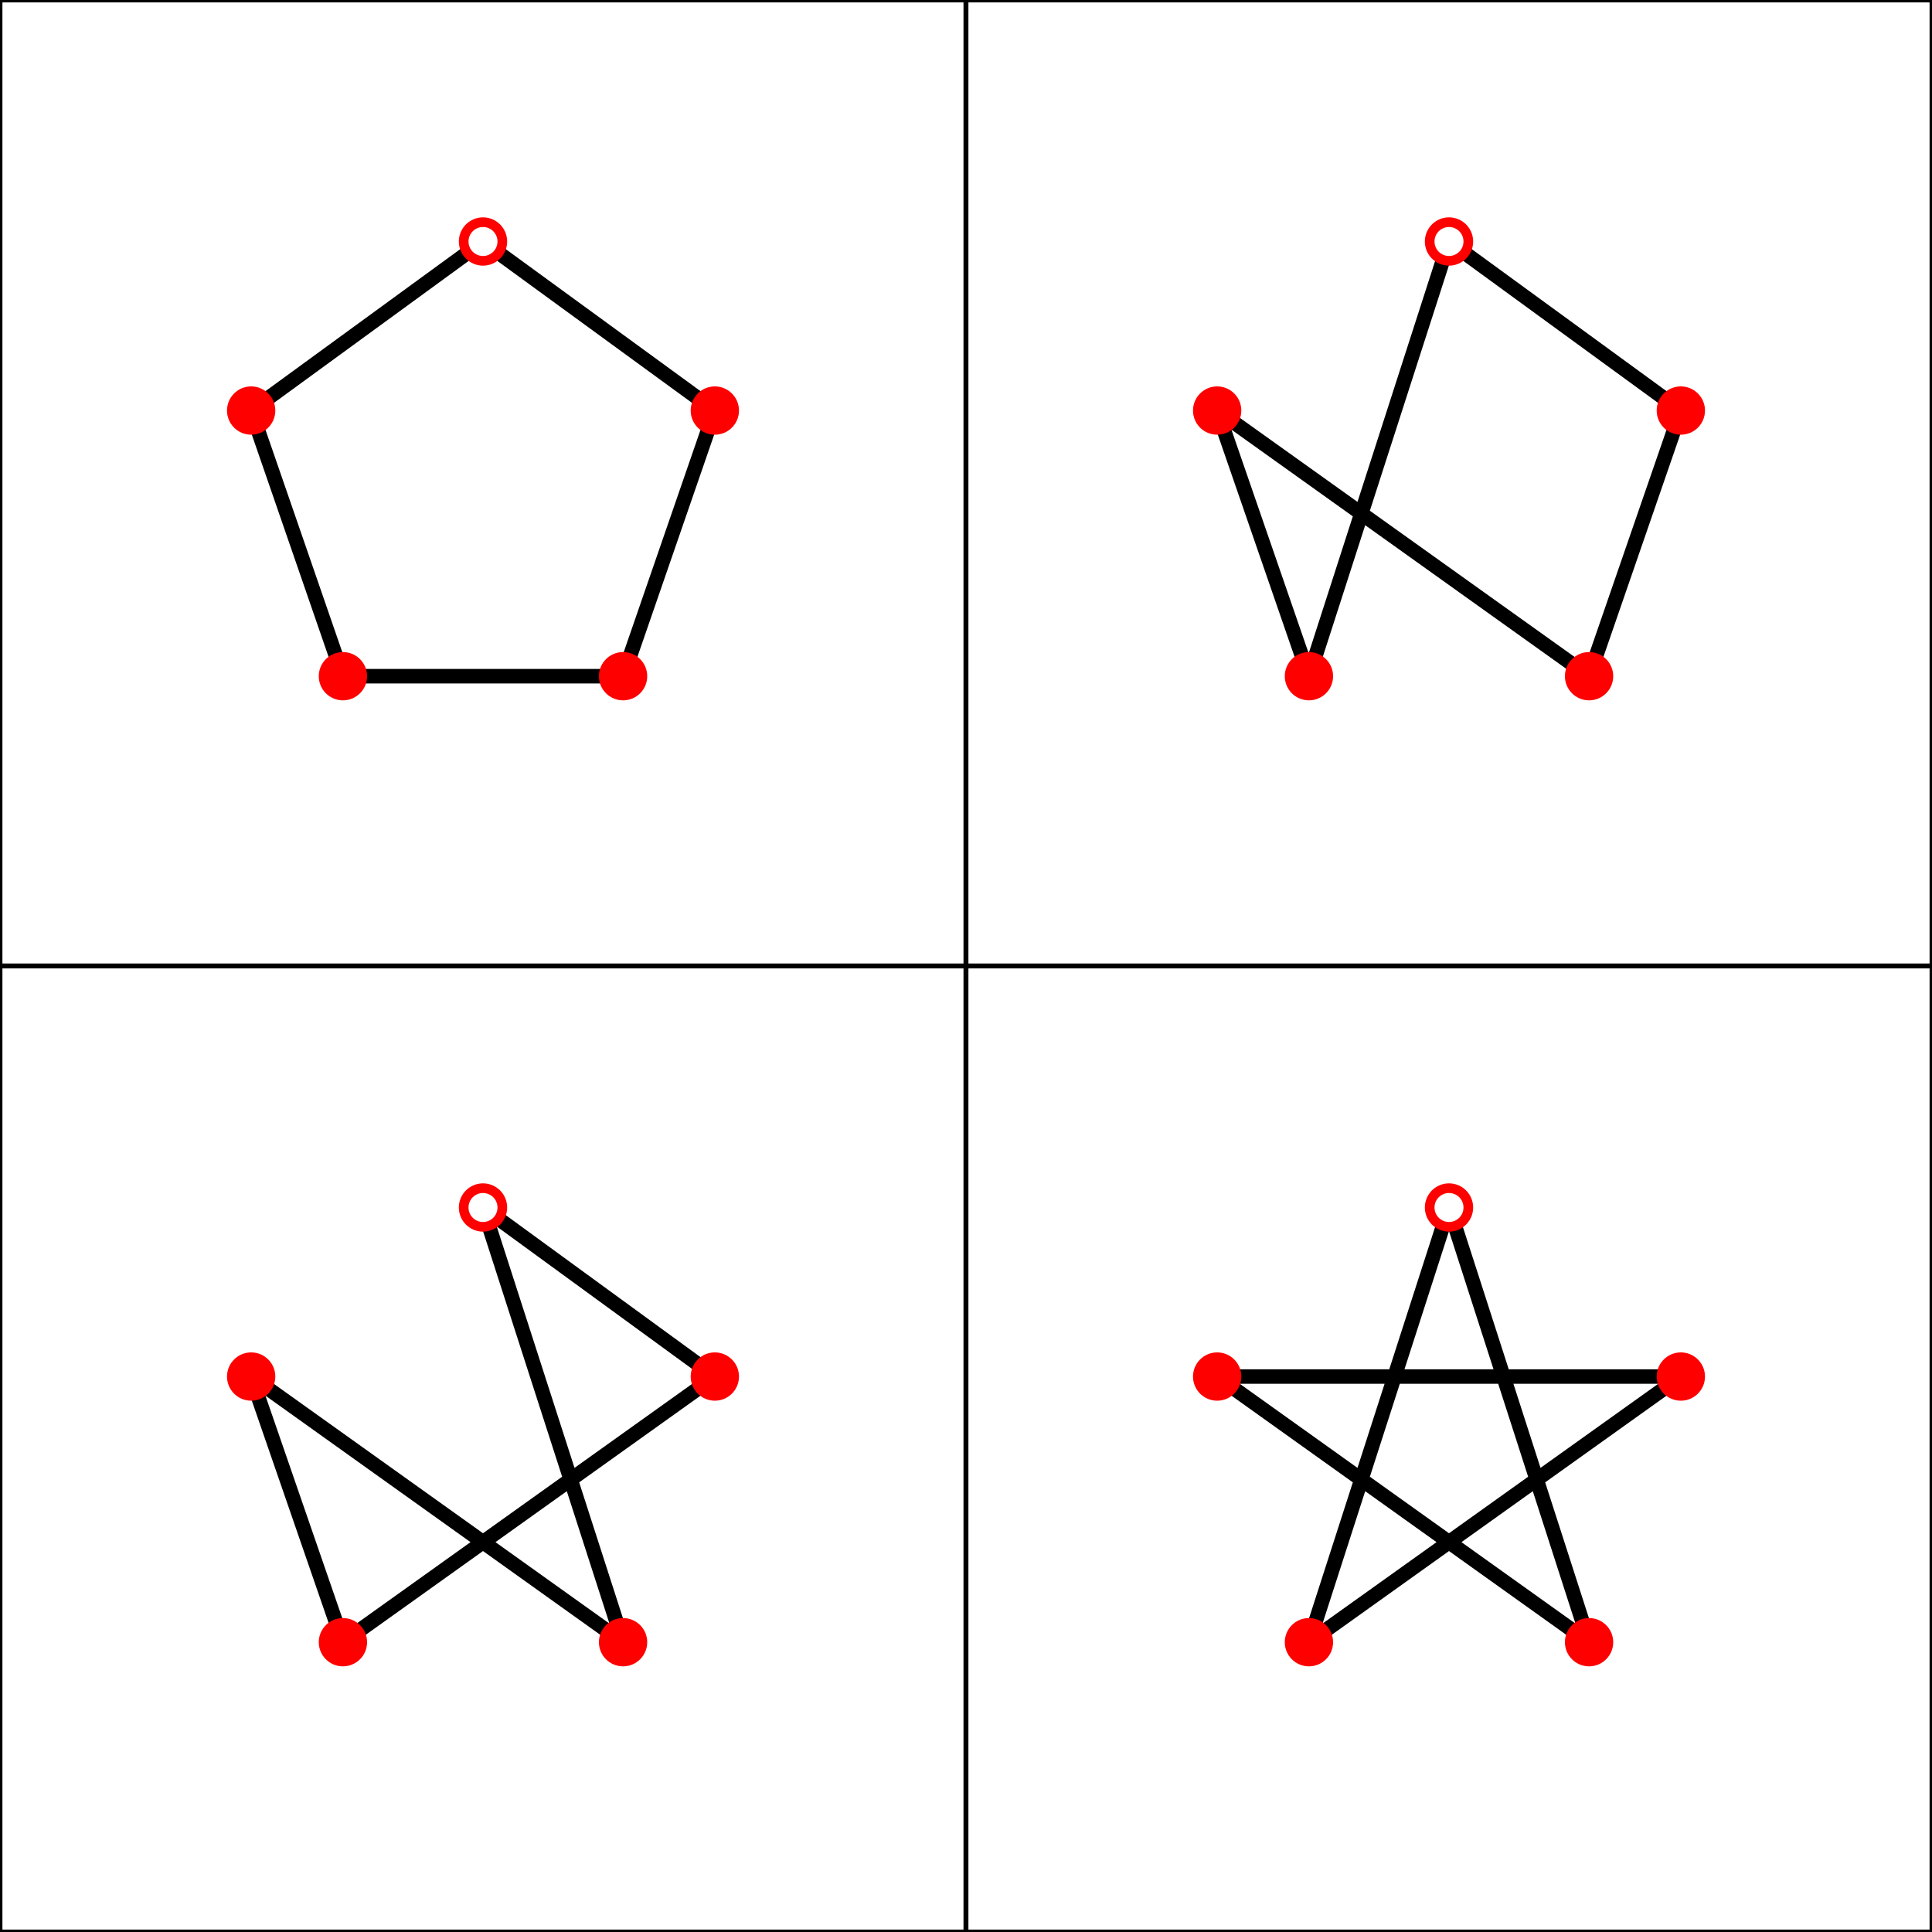
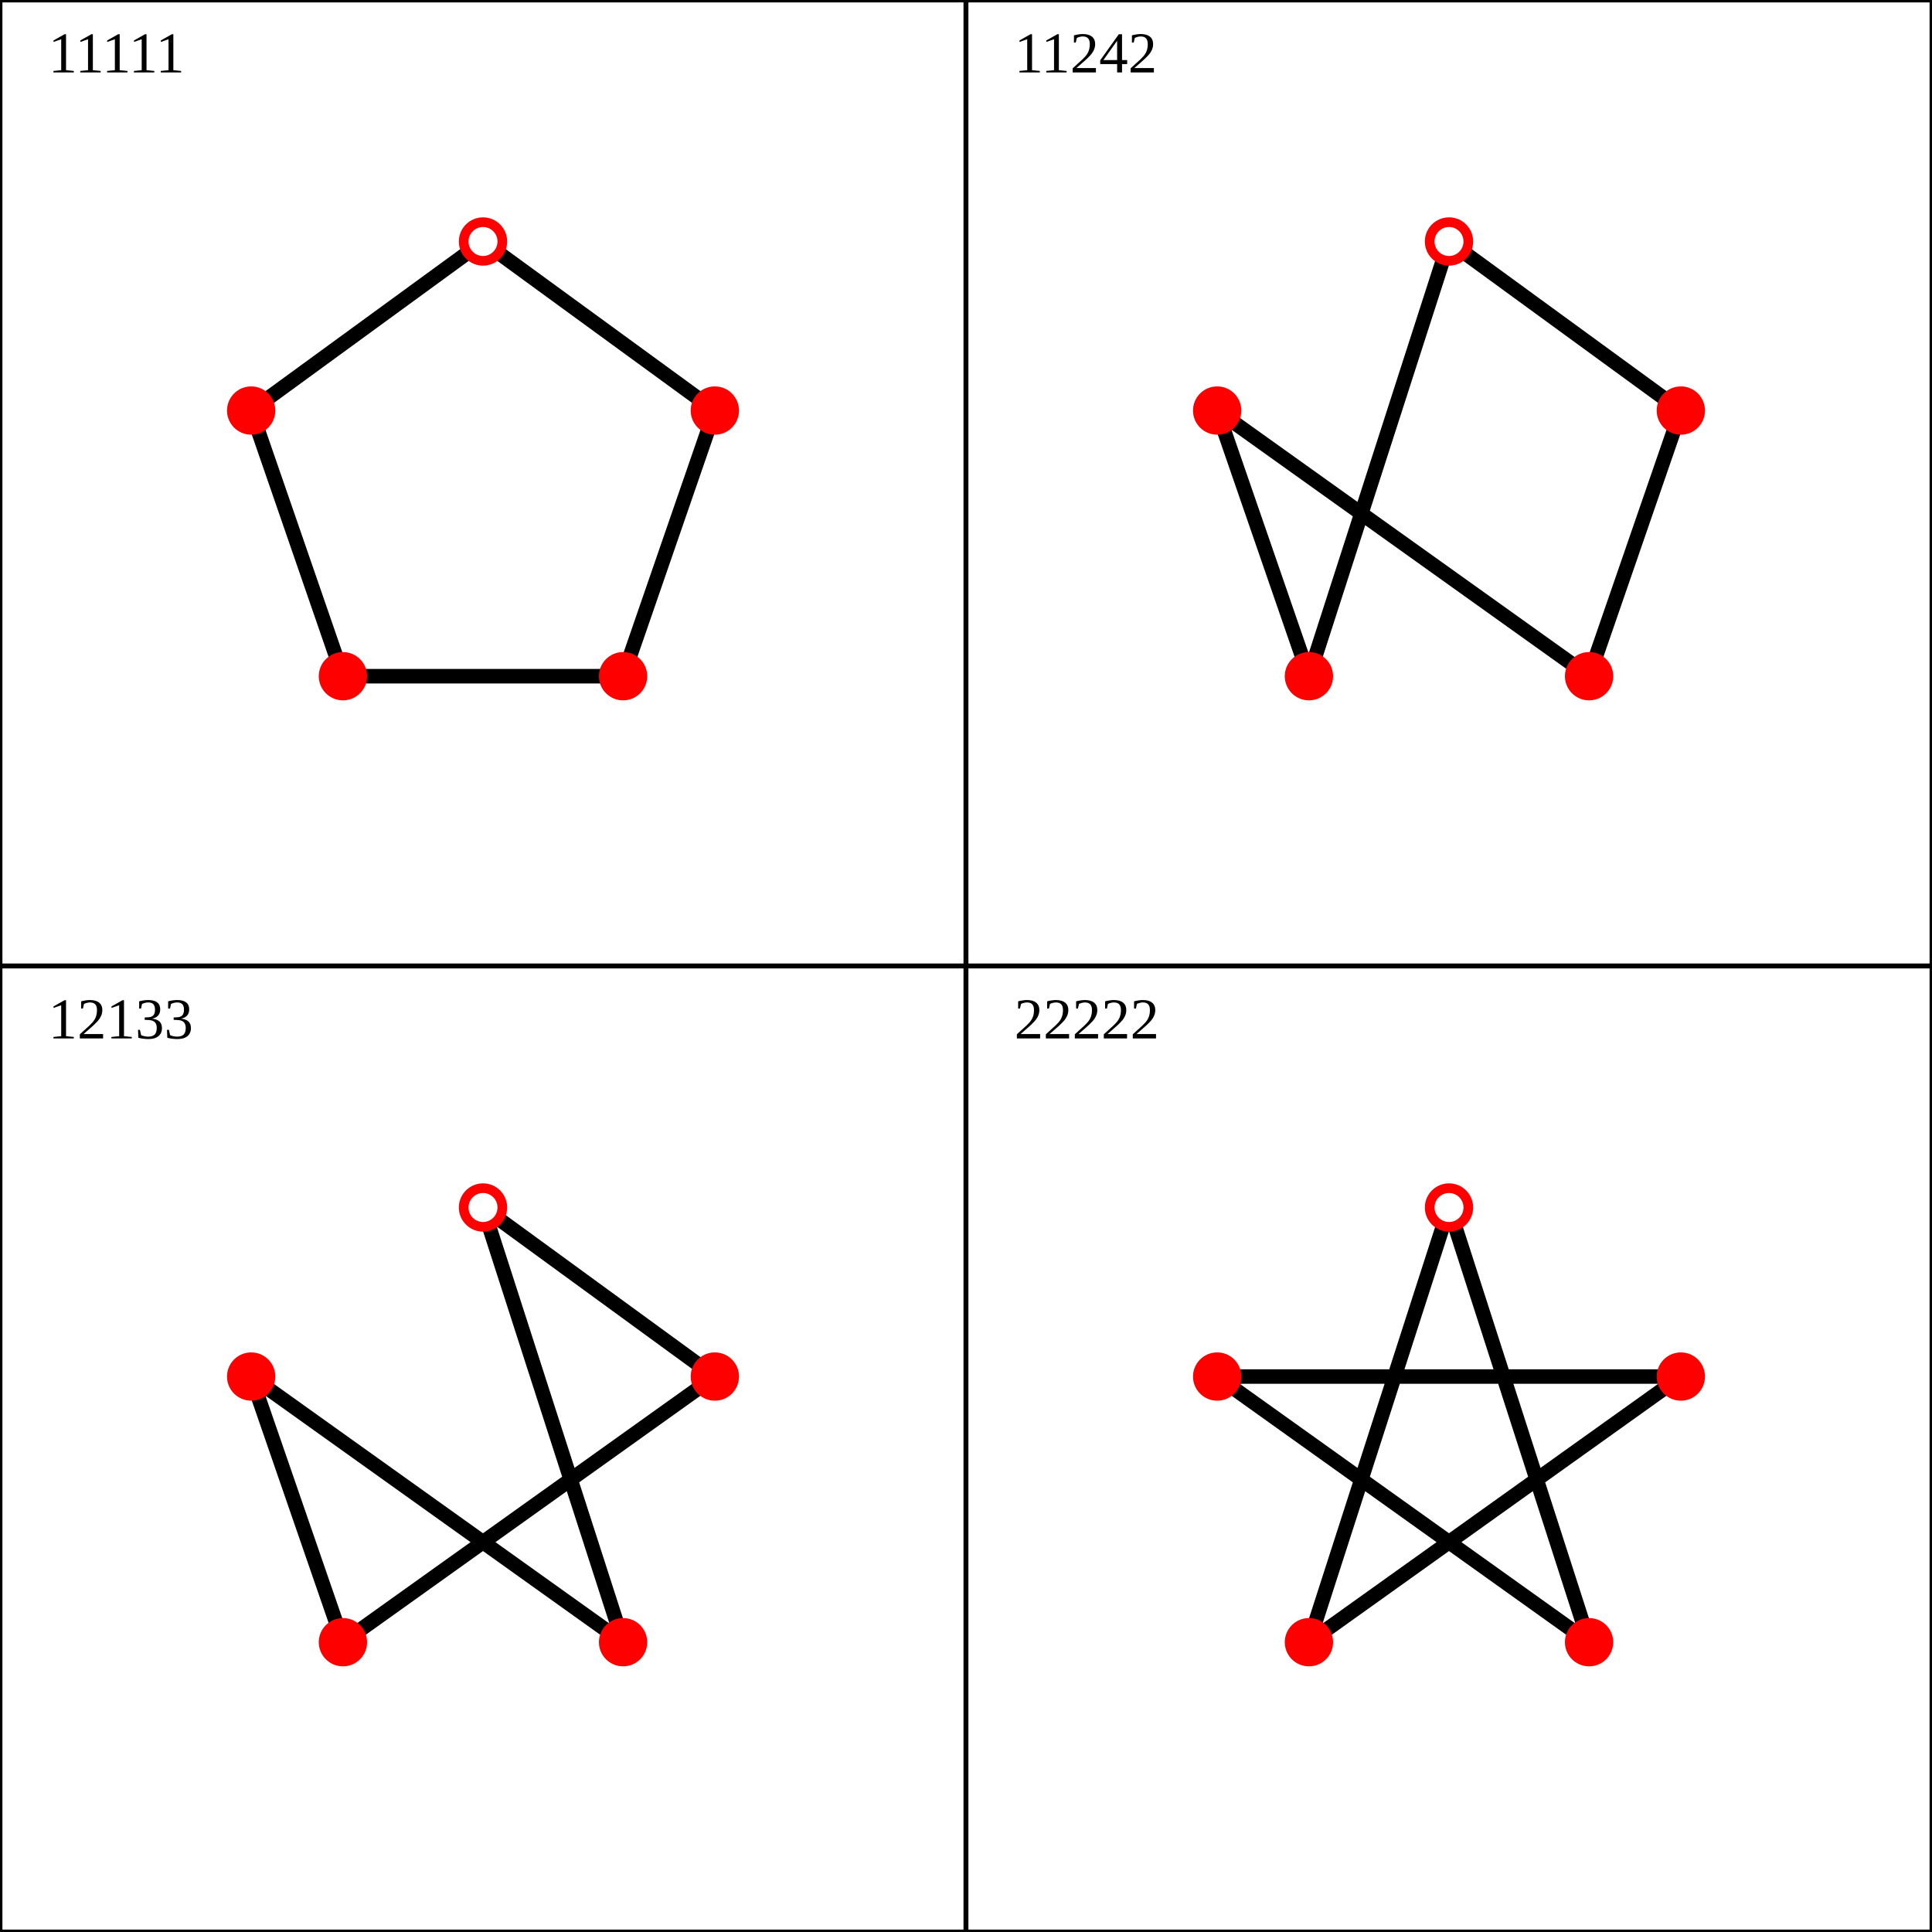
<svg xmlns="http://www.w3.org/2000/svg" width="400" height="400" viewBox="0 0 400 400">
  <rect fill="#999" stroke="#000" x="0" y="0" width="400" height="400" />
  <rect fill="#fff" stroke="#000" x="0" y="0" width="200" height="200" />
+   <text x="10" y="15">11111</text>
  <polyline points="100,50 148,85 129,140 71,140 52,85 100,50" stroke="black" stroke-width="3" fill="none" />
  <circle cx="100" cy="50" r="5" fill="red" />
  <circle cx="148" cy="85" r="5" fill="red" />
  <circle cx="129" cy="140" r="5" fill="red" />
  <circle cx="71" cy="140" r="5" fill="red" />
  <circle cx="52" cy="85" r="5" fill="red" />
  <circle cx="100" cy="50" r="3" fill="white" />
  <rect fill="#fff" stroke="#000" x="200" y="0" width="200" height="200" />
+   <text x="210" y="15">11242</text>
  <polyline points="300,50 348,85 329,140 252,85 271,140 300,50" stroke="black" stroke-width="3" fill="none" />
  <circle cx="300" cy="50" r="5" fill="red" />
  <circle cx="348" cy="85" r="5" fill="red" />
  <circle cx="329" cy="140" r="5" fill="red" />
  <circle cx="271" cy="140" r="5" fill="red" />
  <circle cx="252" cy="85" r="5" fill="red" />
  <circle cx="300" cy="50" r="3" fill="white" />
  <rect fill="#fff" stroke="#000" x="0" y="200" width="200" height="200" />
+   <text x="10" y="215">12133</text>
  <polyline points="100,250 148,285 71,340 52,285 129,340 100,250" stroke="black" stroke-width="3" fill="none" />
  <circle cx="100" cy="250" r="5" fill="red" />
  <circle cx="148" cy="285" r="5" fill="red" />
  <circle cx="129" cy="340" r="5" fill="red" />
  <circle cx="71" cy="340" r="5" fill="red" />
  <circle cx="52" cy="285" r="5" fill="red" />
  <circle cx="100" cy="250" r="3" fill="white" />
  <rect fill="#fff" stroke="#000" x="200" y="200" width="200" height="200" />
+   <text x="210" y="215">22222</text>
  <polyline points="300,250 329,340 252,285 348,285 271,340 300,250" stroke="black" stroke-width="3" fill="none" />
  <circle cx="300" cy="250" r="5" fill="red" />
  <circle cx="348" cy="285" r="5" fill="red" />
  <circle cx="329" cy="340" r="5" fill="red" />
  <circle cx="271" cy="340" r="5" fill="red" />
  <circle cx="252" cy="285" r="5" fill="red" />
  <circle cx="300" cy="250" r="3" fill="white" />
</svg>
